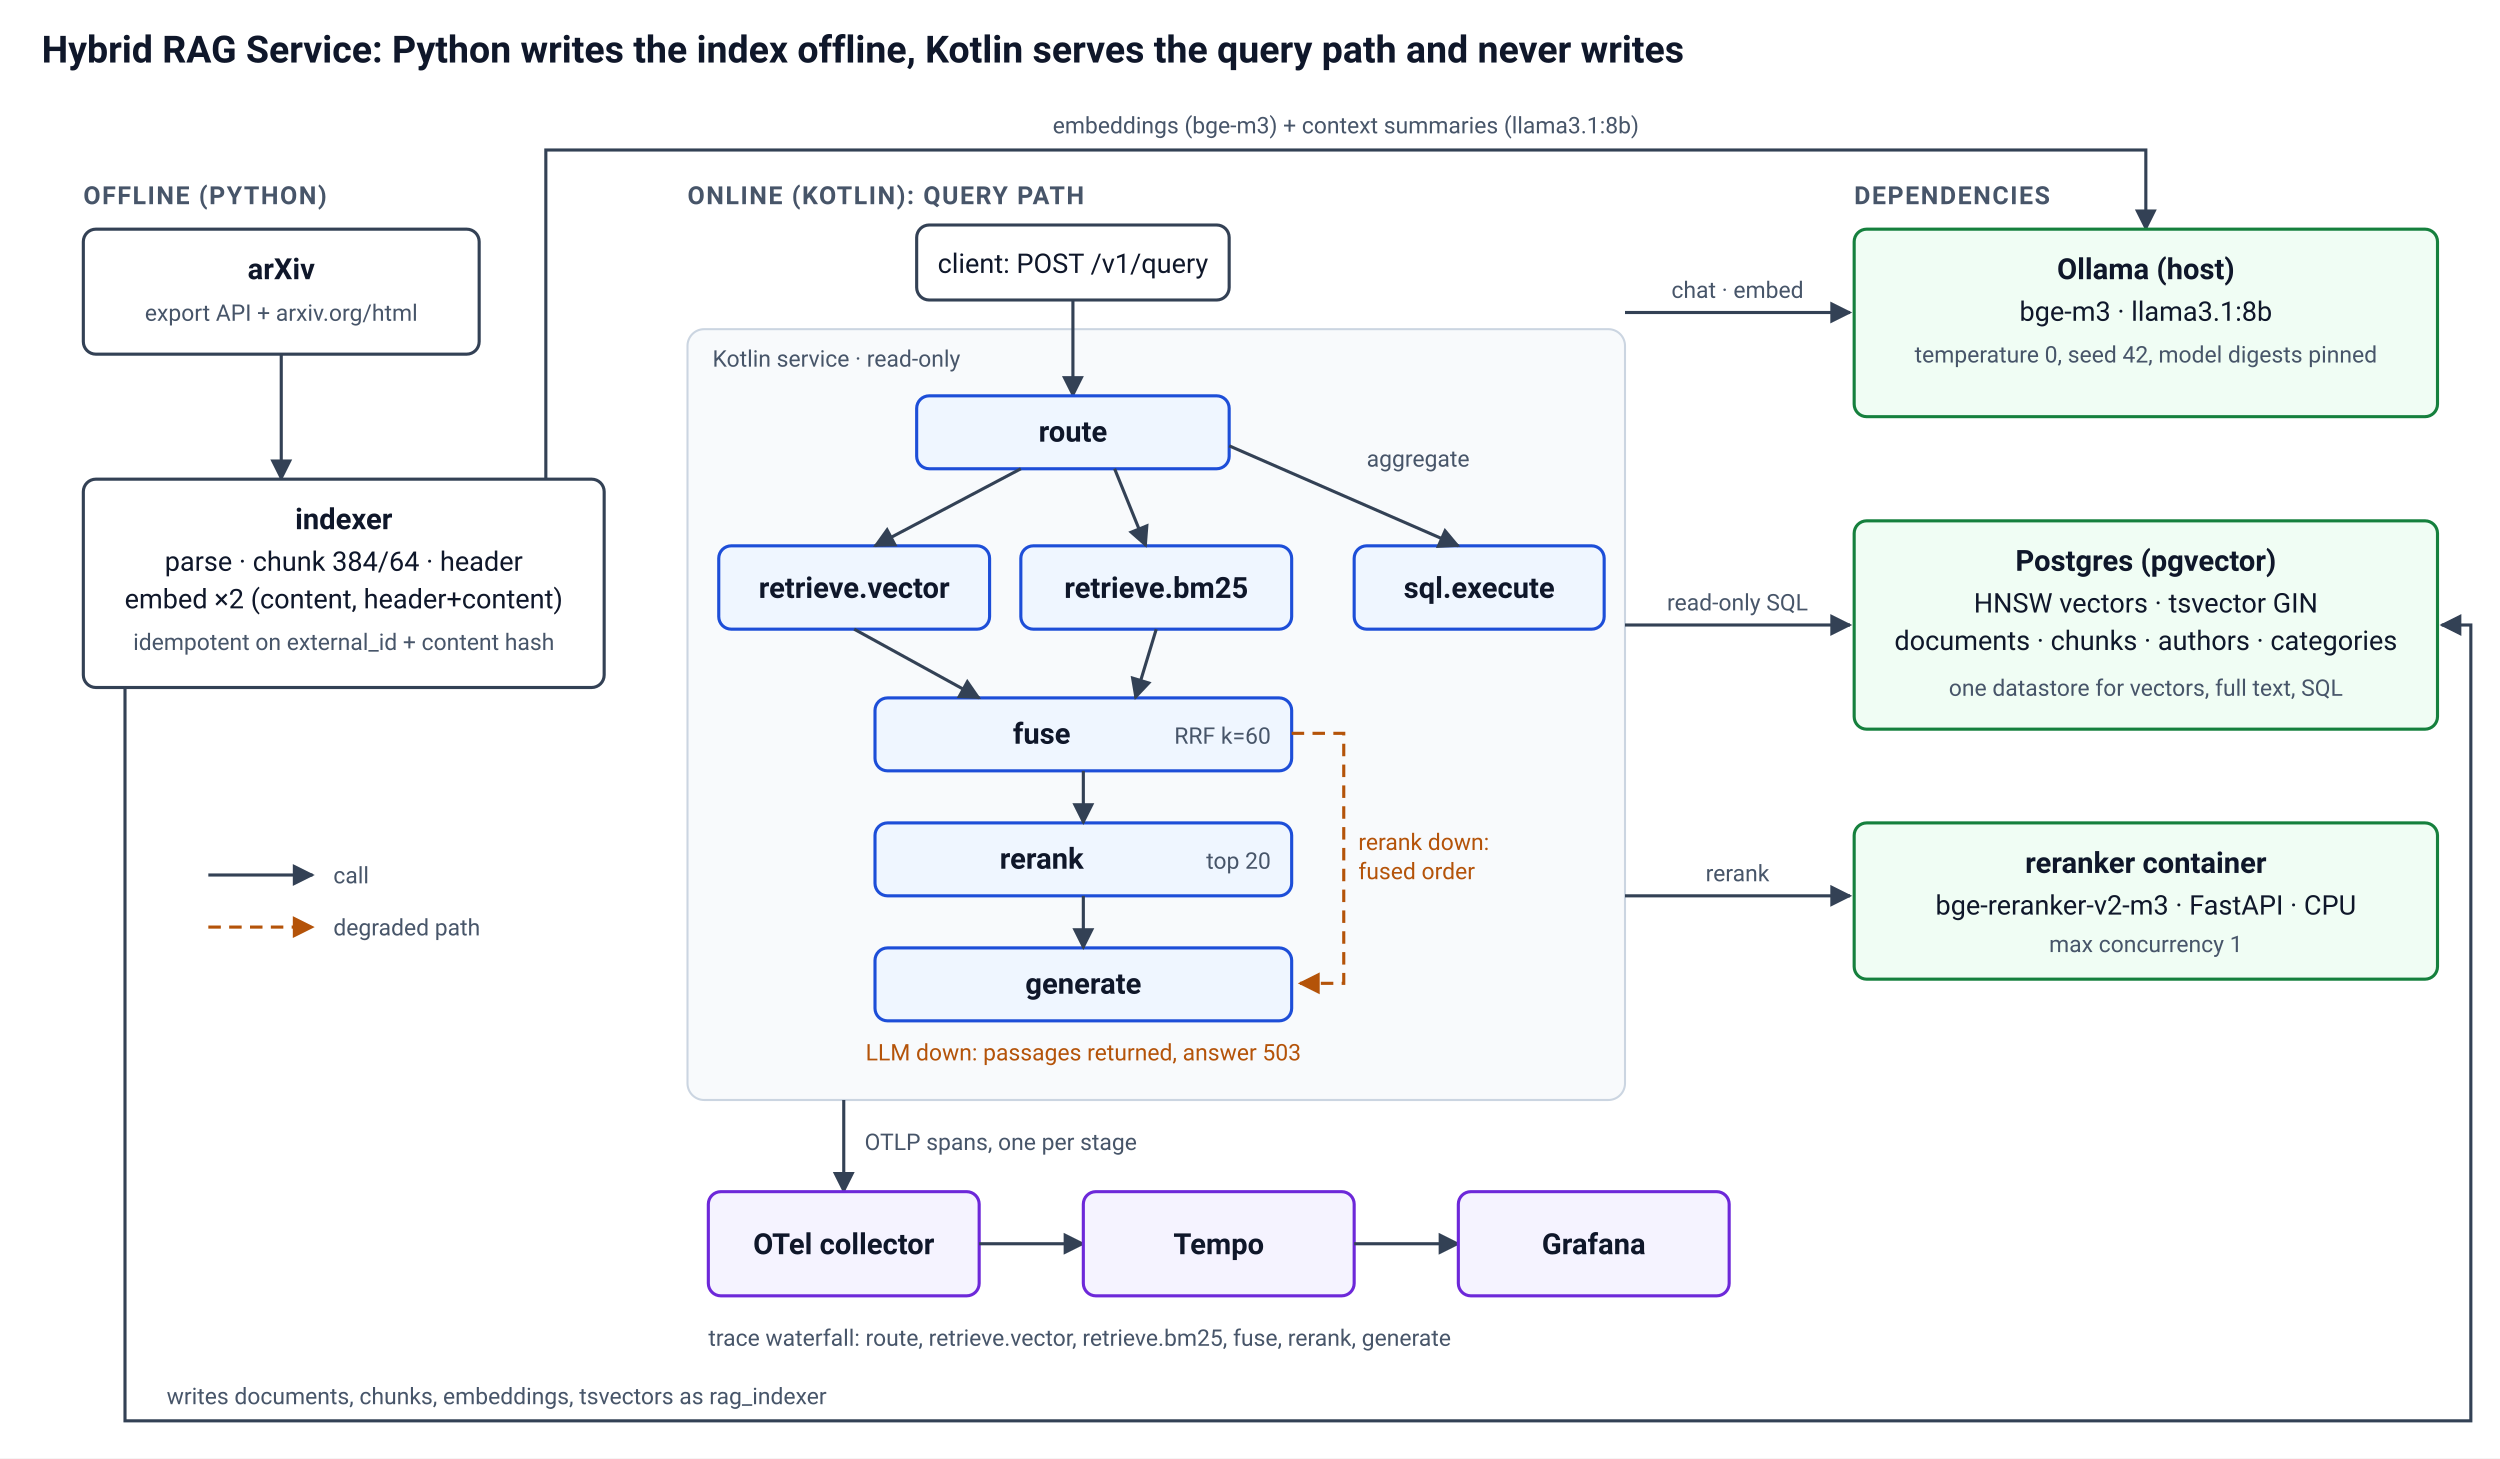
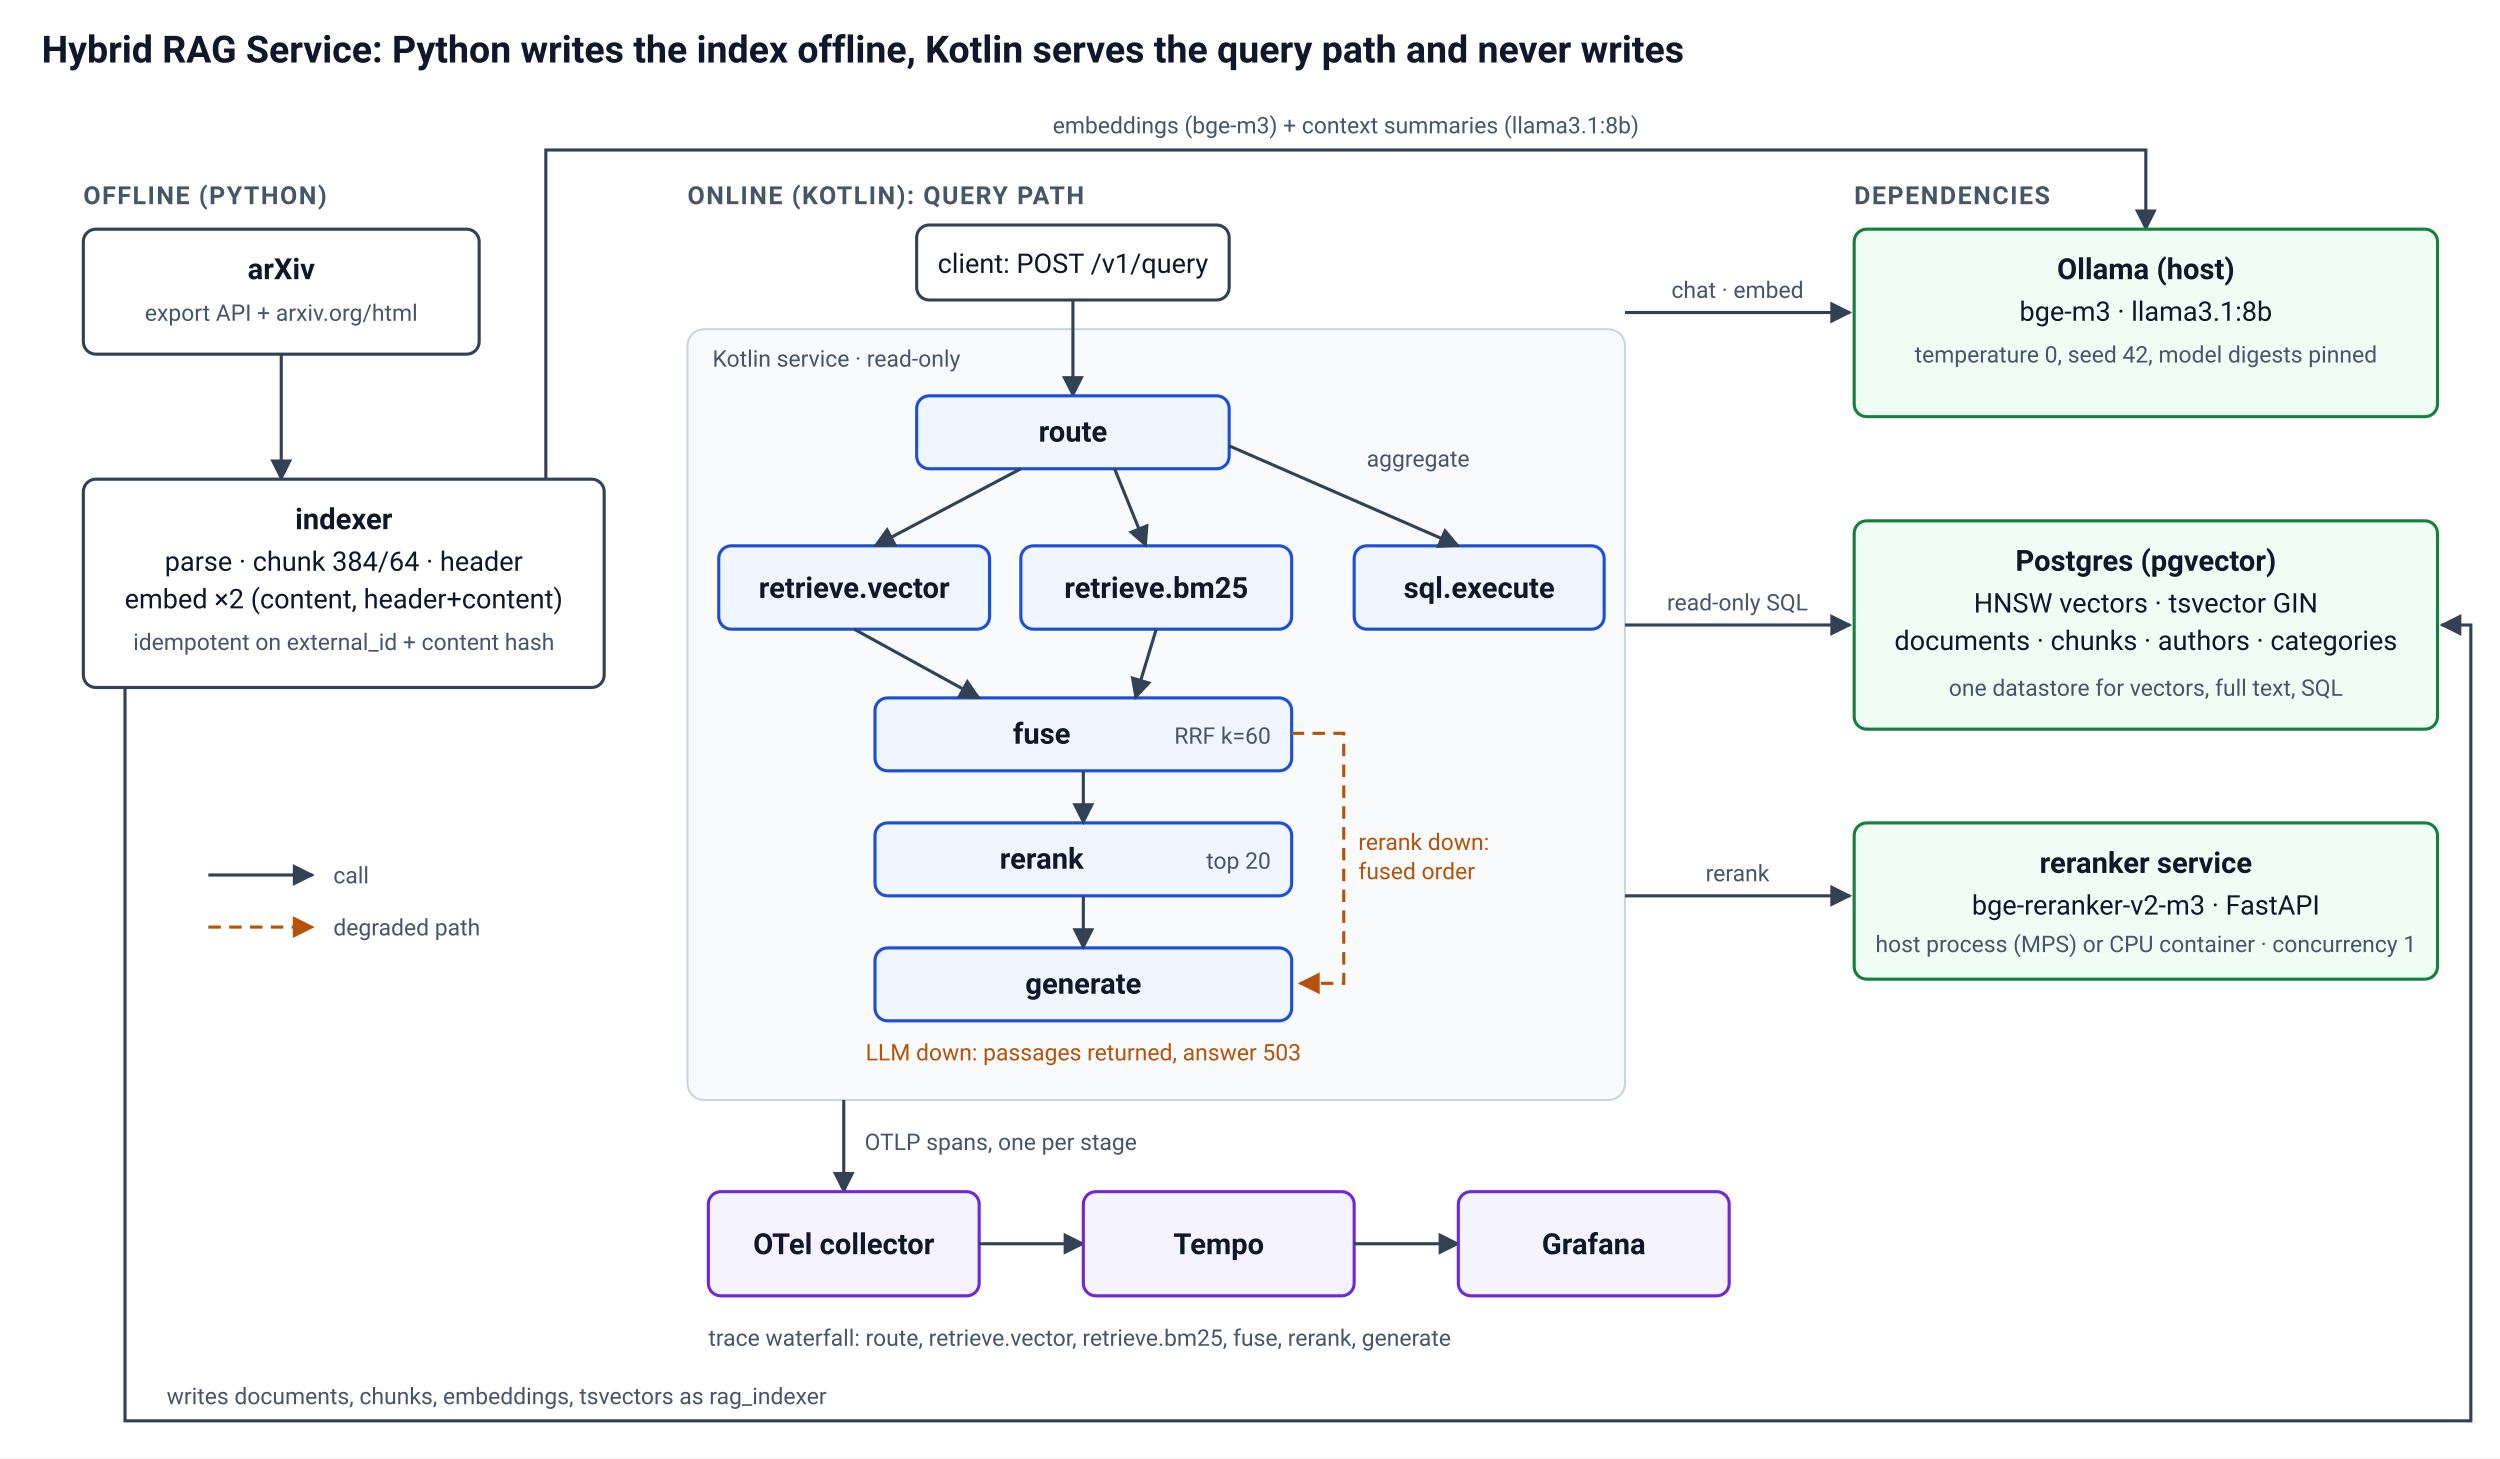
<svg xmlns="http://www.w3.org/2000/svg" viewBox="0 0 1200 700" width="1200" height="700" role="img" aria-labelledby="t d" font-family="-apple-system, BlinkMacSystemFont, 'Segoe UI', Roboto, Helvetica, Arial, sans-serif">
  <defs>
    <marker id="arrow" viewBox="0 0 10 10" refX="9" refY="5" markerWidth="7" markerHeight="7" orient="auto-start-reverse">
      <path d="M0,0 L10,5 L0,10 z" fill="#334155" />
    </marker>
    <marker id="arrow-warn" viewBox="0 0 10 10" refX="9" refY="5" markerWidth="7" markerHeight="7" orient="auto-start-reverse">
      <path d="M0,0 L10,5 L0,10 z" fill="#b45309" />
    </marker>
    <style>
      text { fill: #0f172a; font-size: 13px; }
      .h { font-size: 12px; font-weight: 700; fill: #475569; letter-spacing: 0.06em; }
      .b { font-weight: 700; font-size: 14px; }
      .s { font-size: 11px; fill: #475569; }
      .w { font-size: 11px; fill: #b45309; }
      .box { fill: #ffffff; stroke: #334155; stroke-width: 1.5; }
      .stage { fill: #eff6ff; stroke: #1d4ed8; stroke-width: 1.5; }
      .lane { fill: #f8fafc; stroke: #cbd5e1; stroke-width: 1; }
      .obs { fill: #f5f3ff; stroke: #6d28d9; stroke-width: 1.5; }
      .dep { fill: #f0fdf4; stroke: #15803d; stroke-width: 1.5; }
      .ln { fill: none; stroke: #334155; stroke-width: 1.5; marker-end: url(#arrow); }
      .dash { fill: none; stroke: #b45309; stroke-width: 1.5; stroke-dasharray: 6 4; marker-end: url(#arrow-warn); }
    </style>
  </defs>
  <rect width="1200" height="700" fill="#ffffff" />
  <text x="20" y="30" class="b" style="font-size:18px">Hybrid RAG Service: Python writes the index offline, Kotlin serves the query path and never writes</text>
  <text x="40" y="98" class="h">OFFLINE (PYTHON)</text>
  <text x="330" y="98" class="h">ONLINE (KOTLIN): QUERY PATH</text>
  <text x="890" y="98" class="h">DEPENDENCIES</text>
  <rect x="40" y="110" width="190" height="60" rx="6" class="box" />
  <text x="135" y="134" text-anchor="middle" class="b">arXiv</text>
  <text x="135" y="154" text-anchor="middle" class="s">export API + arxiv.org/html</text>
  <path d="M135,170 L135,230" class="ln" />
  <rect x="40" y="230" width="250" height="100" rx="6" class="box" />
  <text x="165" y="254" text-anchor="middle" class="b">indexer</text>
  <text x="165" y="274" text-anchor="middle">parse · chunk 384/64 · header</text>
  <text x="165" y="292" text-anchor="middle">embed ×2 (content, header+content)</text>
  <text x="165" y="312" text-anchor="middle" class="s">idempotent on external_id + content hash</text>
  <path d="M262,230 L262,72 L1030,72 L1030,110" class="ln" />
  <text x="646" y="64" text-anchor="middle" class="s">embeddings (bge-m3) + context summaries (llama3.1:8b)</text>
  <path d="M60,330 L60,682 L1186,682 L1186,300 L1172,300" class="ln" />
  <text x="80" y="674" class="s">writes documents, chunks, embeddings, tsvectors as rag_indexer</text>
  <path d="M100,420 L150,420" class="ln" />
  <text x="160" y="424" class="s">call</text>
  <path d="M100,445 L150,445" class="dash" />
  <text x="160" y="449" class="s">degraded path</text>
  <rect x="440" y="108" width="150" height="36" rx="6" class="box" />
  <text x="515" y="131" text-anchor="middle">client: POST /v1/query</text>
  <rect x="330" y="158" width="450" height="370" rx="8" class="lane" />
  <text x="342" y="176" class="s">Kotlin service · read-only</text>
  <path d="M515,144 L515,190" class="ln" />
  <rect x="440" y="190" width="150" height="35" rx="6" class="stage" />
  <text x="515" y="212" text-anchor="middle" class="b">route</text>
  <rect x="345" y="262" width="130" height="40" rx="6" class="stage" />
  <text x="410" y="287" text-anchor="middle" class="b">retrieve.vector</text>
  <rect x="490" y="262" width="130" height="40" rx="6" class="stage" />
  <text x="555" y="287" text-anchor="middle" class="b">retrieve.bm25</text>
  <rect x="650" y="262" width="120" height="40" rx="6" class="stage" />
  <text x="710" y="287" text-anchor="middle" class="b">sql.execute</text>
  <path d="M490,225 L420,262" class="ln" />
  <path d="M535,225 L550,262" class="ln" />
  <path d="M590,214 L700,262" class="ln" />
  <text x="656" y="224" class="s">aggregate</text>
  <rect x="420" y="335" width="200" height="35" rx="6" class="stage" />
  <text x="500" y="357" text-anchor="middle" class="b">fuse</text>
  <text x="610" y="357" text-anchor="end" class="s">RRF k=60</text>
  <path d="M410,302 L470,335" class="ln" />
  <path d="M555,302 L545,335" class="ln" />
  <rect x="420" y="395" width="200" height="35" rx="6" class="stage" />
  <text x="500" y="417" text-anchor="middle" class="b">rerank</text>
  <text x="610" y="417" text-anchor="end" class="s">top 20</text>
  <path d="M520,370 L520,395" class="ln" />
  <rect x="420" y="455" width="200" height="35" rx="6" class="stage" />
  <text x="520" y="477" text-anchor="middle" class="b">generate</text>
  <path d="M520,430 L520,455" class="ln" />
  <path d="M620,352 L645,352 L645,472 L624,472" class="dash" />
  <text x="652" y="408" class="w">rerank down:</text>
  <text x="652" y="422" class="w">fused order</text>
  <text x="520" y="509" text-anchor="middle" class="w">LLM down: passages returned, answer 503</text>
  <path d="M780,150 L888,150" class="ln" />
  <text x="834" y="143" text-anchor="middle" class="s">chat · embed</text>
  <path d="M780,300 L888,300" class="ln" />
  <text x="834" y="293" text-anchor="middle" class="s">read-only SQL</text>
  <path d="M780,430 L888,430" class="ln" />
  <text x="834" y="423" text-anchor="middle" class="s">rerank</text>
  <rect x="890" y="110" width="280" height="90" rx="6" class="dep" />
  <text x="1030" y="134" text-anchor="middle" class="b">Ollama (host)</text>
  <text x="1030" y="154" text-anchor="middle">bge-m3 · llama3.1:8b</text>
  <text x="1030" y="174" text-anchor="middle" class="s">temperature 0, seed 42, model digests pinned</text>
  <rect x="890" y="250" width="280" height="100" rx="6" class="dep" />
  <text x="1030" y="274" text-anchor="middle" class="b">Postgres (pgvector)</text>
  <text x="1030" y="294" text-anchor="middle">HNSW vectors · tsvector GIN</text>
  <text x="1030" y="312" text-anchor="middle">documents · chunks · authors · categories</text>
  <text x="1030" y="334" text-anchor="middle" class="s">one datastore for vectors, full text, SQL</text>
  <rect x="890" y="395" width="280" height="75" rx="6" class="dep" />
-   <text x="1030" y="419" text-anchor="middle" class="b">reranker container</text>
-   <text x="1030" y="439" text-anchor="middle">bge-reranker-v2-m3 · FastAPI · CPU</text>
-   <text x="1030" y="457" text-anchor="middle" class="s">max concurrency 1</text>
+   <text x="1030" y="419" text-anchor="middle" class="b">reranker service</text>
+   <text x="1030" y="439" text-anchor="middle">bge-reranker-v2-m3 · FastAPI</text>
+   <text x="1030" y="457" text-anchor="middle" class="s">host process (MPS) or CPU container · concurrency 1</text>
  <path d="M405,528 L405,572" class="ln" />
  <text x="415" y="552" class="s">OTLP spans, one per stage</text>
  <rect x="340" y="572" width="130" height="50" rx="6" class="obs" />
  <text x="405" y="602" text-anchor="middle" class="b">OTel collector</text>
  <path d="M470,597 L520,597" class="ln" />
  <rect x="520" y="572" width="130" height="50" rx="6" class="obs" />
  <text x="585" y="602" text-anchor="middle" class="b">Tempo</text>
  <path d="M650,597 L700,597" class="ln" />
  <rect x="700" y="572" width="130" height="50" rx="6" class="obs" />
  <text x="765" y="602" text-anchor="middle" class="b">Grafana</text>
  <text x="340" y="646" class="s">trace waterfall: route, retrieve.vector, retrieve.bm25, fuse, rerank, generate</text>
</svg>
